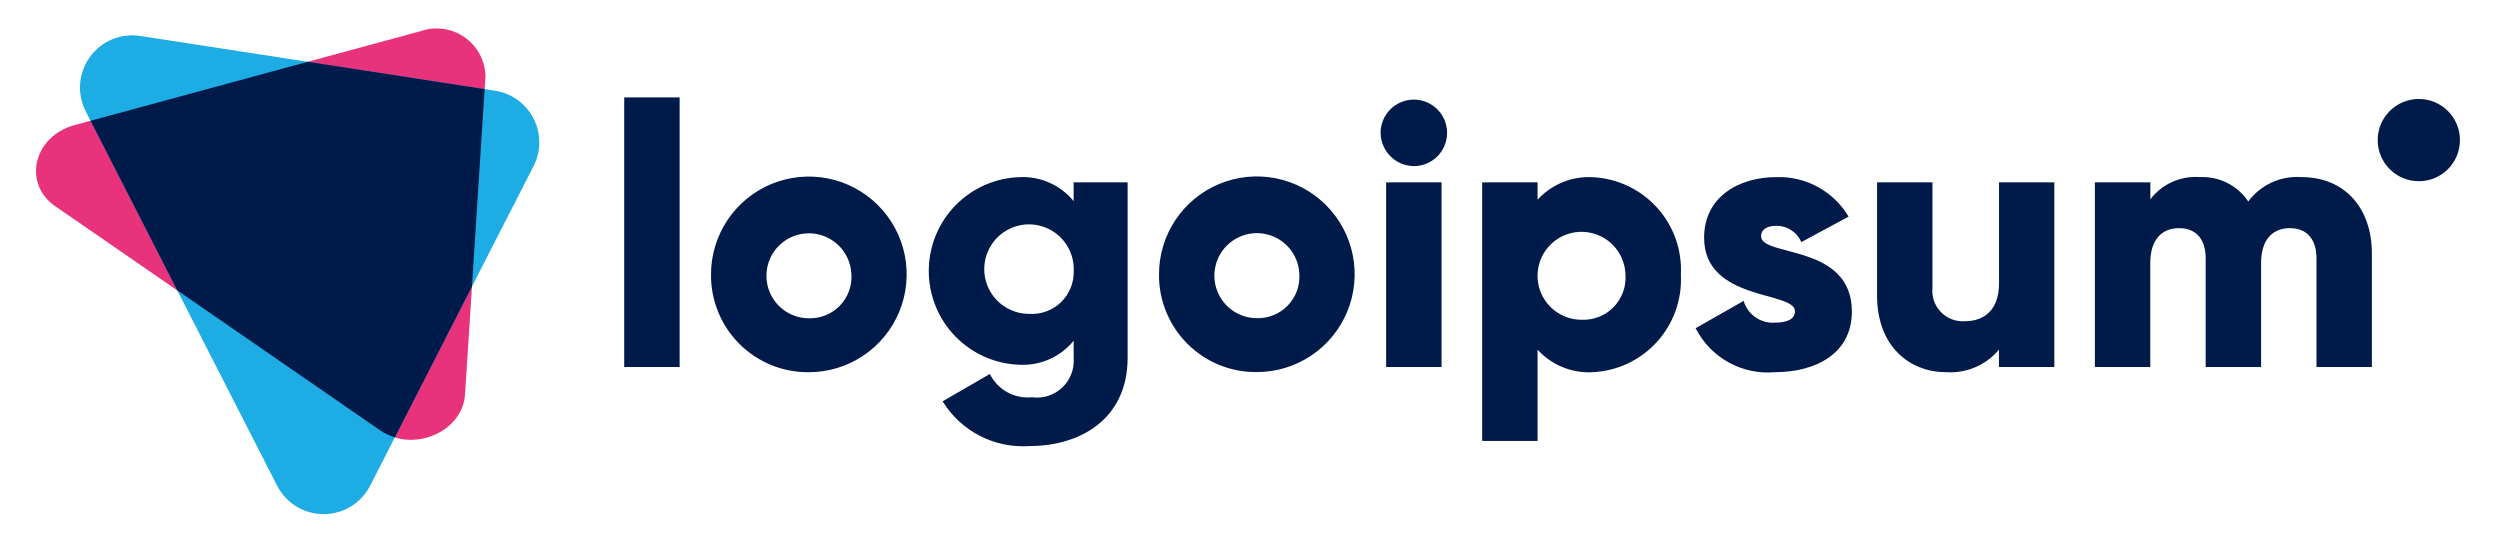
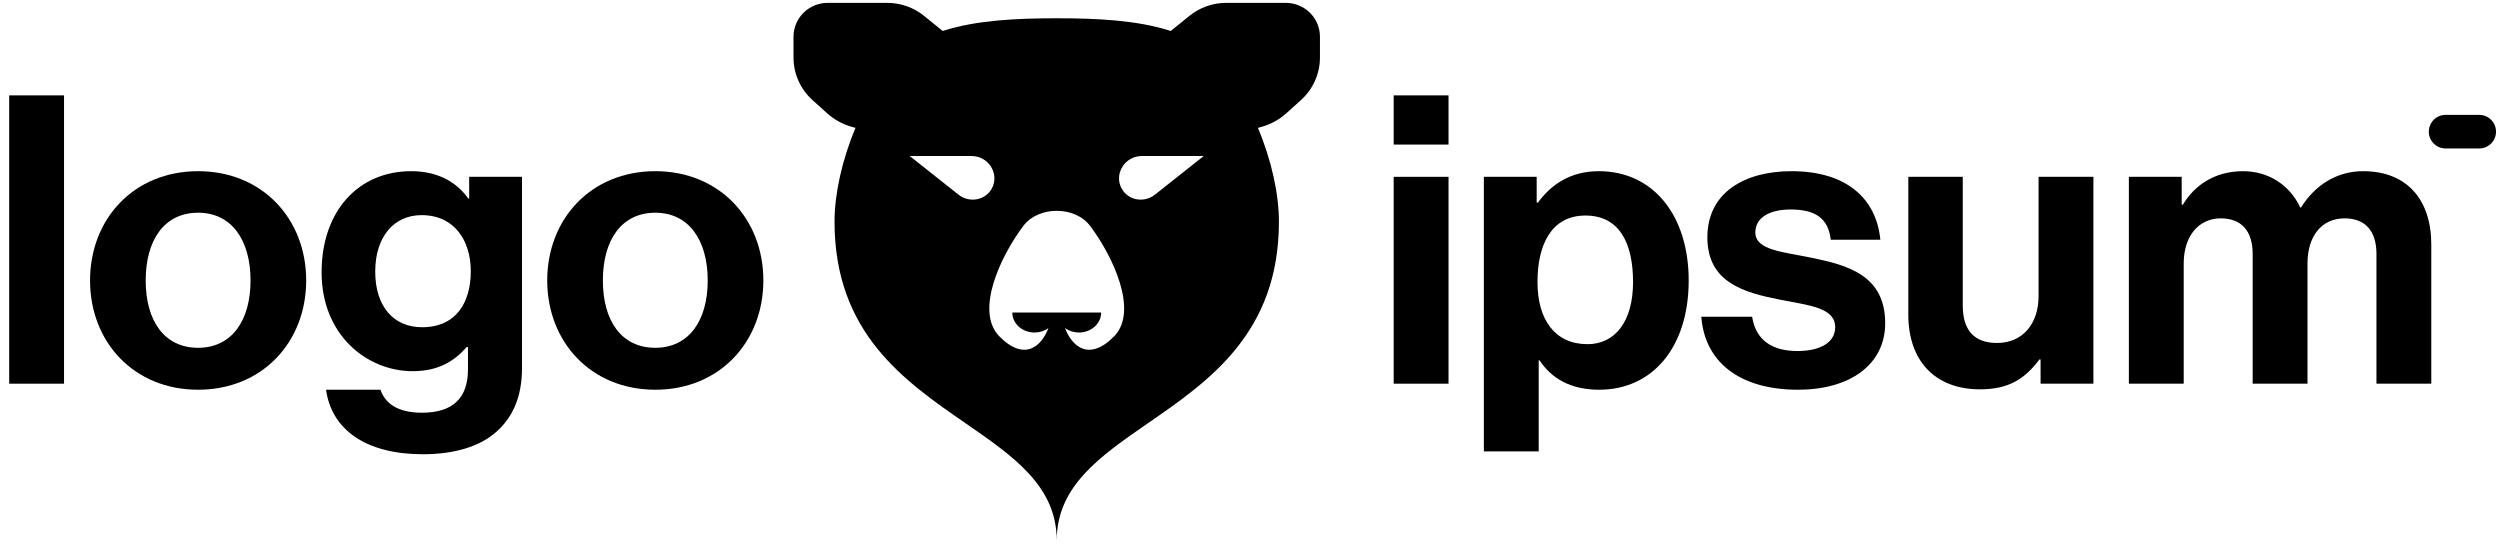
- <svg xmlns="http://www.w3.org/2000/svg" id="logo-12" width="138" height="30" viewBox="0 0 138 30" fill="none">
-   <path d="M20.99 23.759L3.05 11.384C1.232 10.13 1.85 7.519 4.117 6.905L23.184 1.73C23.588 1.584 24.021 1.537 24.447 1.592C24.872 1.647 25.279 1.803 25.633 2.047C25.986 2.29 26.276 2.615 26.48 2.993C26.683 3.371 26.792 3.793 26.8 4.222L25.67 21.771C25.536 23.854 22.808 25.013 20.99 23.759Z" class="ccompli2" fill="#E9327C" />
-   <path d="M15.3 26.814L4.731 6.145C4.489 5.672 4.383 5.142 4.424 4.612C4.464 4.083 4.651 3.575 4.962 3.145C5.273 2.714 5.696 2.378 6.186 2.173C6.676 1.969 7.213 1.903 7.738 1.984L27.325 5.007C27.776 5.077 28.204 5.252 28.574 5.52C28.944 5.787 29.245 6.138 29.452 6.544C29.66 6.951 29.768 7.4 29.768 7.857C29.768 8.313 29.66 8.763 29.452 9.169L20.429 26.815C20.187 27.287 19.819 27.682 19.367 27.958C18.914 28.234 18.394 28.38 17.864 28.38C17.334 28.38 16.814 28.234 16.362 27.958C15.909 27.681 15.542 27.286 15.3 26.814V26.814Z" class="ccompli1" fill="#1DACE3" />
-   <path d="M26.752 4.918L16.988 3.411L5 6.666L9.785 16.027L20.99 23.759C21.237 23.928 21.509 24.057 21.796 24.142L26.052 15.819L26.752 4.918Z" class="ccustom" fill="#001A49" />
-   <path d="M76.209 7.334C76.209 6.971 76.317 6.616 76.518 6.315C76.72 6.013 77.007 5.778 77.342 5.639C77.677 5.5 78.046 5.463 78.402 5.534C78.758 5.605 79.085 5.78 79.341 6.036C79.598 6.293 79.773 6.62 79.844 6.976C79.915 7.332 79.878 7.701 79.739 8.036C79.6 8.372 79.365 8.658 79.064 8.86C78.762 9.061 78.407 9.169 78.044 9.169C77.559 9.164 77.095 8.969 76.752 8.626C76.409 8.283 76.214 7.819 76.209 7.334V7.334ZM76.515 10.066H79.574V20.26H76.515V10.066Z" class="ccustom" fill="#001A49" />
-   <path d="M92.784 15.163C92.82 15.837 92.721 16.511 92.496 17.147C92.269 17.782 91.92 18.367 91.467 18.868C91.015 19.368 90.467 19.774 89.857 20.062C89.247 20.35 88.586 20.514 87.912 20.546C87.345 20.577 86.778 20.481 86.253 20.266C85.727 20.051 85.256 19.722 84.874 19.302V24.338H81.816V10.066H84.874V11.024C85.257 10.604 85.728 10.275 86.253 10.06C86.778 9.845 87.345 9.75 87.912 9.781C88.586 9.812 89.247 9.977 89.857 10.265C90.467 10.553 91.014 10.959 91.467 11.459C91.92 11.959 92.269 12.544 92.496 13.179C92.721 13.815 92.82 14.489 92.784 15.163ZM89.726 15.163C89.714 14.686 89.561 14.223 89.287 13.832C89.014 13.441 88.63 13.139 88.186 12.965C87.742 12.79 87.255 12.751 86.789 12.851C86.322 12.952 85.895 13.188 85.562 13.53C85.229 13.871 85.004 14.304 84.915 14.773C84.826 15.242 84.878 15.727 85.063 16.167C85.249 16.607 85.56 16.982 85.958 17.246C86.356 17.51 86.823 17.651 87.3 17.651C87.628 17.666 87.955 17.611 88.26 17.49C88.565 17.37 88.842 17.186 89.071 16.951C89.3 16.716 89.477 16.435 89.59 16.127C89.703 15.819 89.749 15.49 89.726 15.163V15.163Z" class="ccustom" fill="#001A49" />
-   <path d="M102.223 17.2C102.223 19.545 100.184 20.544 97.982 20.544C97.093 20.625 96.199 20.436 95.418 20.003C94.636 19.571 94.003 18.914 93.599 18.117L96.249 16.609C96.357 16.977 96.588 17.297 96.903 17.516C97.219 17.734 97.6 17.838 97.982 17.809C98.716 17.809 99.082 17.584 99.082 17.177C99.082 16.055 94.067 16.647 94.067 13.119C94.067 10.897 95.942 9.776 98.067 9.776C98.864 9.751 99.653 9.94 100.352 10.324C101.052 10.707 101.635 11.271 102.042 11.957L99.433 13.364C99.319 13.096 99.129 12.868 98.886 12.708C98.643 12.548 98.358 12.463 98.067 12.464C97.537 12.464 97.211 12.664 97.211 13.035C97.208 14.205 102.223 13.43 102.223 17.2Z" class="ccustom" fill="#001A49" />
-   <path d="M113.4 10.066V20.26H110.342V19.3C109.989 19.723 109.54 20.056 109.033 20.272C108.527 20.489 107.976 20.582 107.426 20.544C105.367 20.544 103.614 19.076 103.614 16.323V10.066H106.672V15.877C106.646 16.12 106.674 16.366 106.753 16.597C106.832 16.828 106.96 17.039 107.129 17.216C107.298 17.393 107.503 17.53 107.73 17.619C107.958 17.709 108.202 17.747 108.446 17.732C109.567 17.732 110.346 17.08 110.346 15.632V10.066H113.4Z" class="ccustom" fill="#001A49" />
-   <path d="M130.928 14V20.26H127.87V14.266C127.87 13.247 127.38 12.594 126.402 12.594C125.382 12.594 124.812 13.308 124.812 14.511V20.26H121.753V14.266C121.753 13.247 121.264 12.594 120.285 12.594C119.266 12.594 118.695 13.308 118.695 14.511V20.26H115.637V10.066H118.7V11C119.017 10.584 119.433 10.254 119.91 10.041C120.387 9.827 120.911 9.736 121.432 9.777C121.955 9.751 122.477 9.862 122.945 10.098C123.413 10.333 123.812 10.686 124.103 11.122C124.442 10.666 124.891 10.303 125.408 10.068C125.925 9.833 126.494 9.733 127.06 9.777C129.4 9.781 130.928 11.452 130.928 14Z" class="ccustom" fill="#001A49" />
-   <path d="M133.519 10.003C134.773 10.003 135.789 8.987 135.789 7.733C135.789 6.479 134.773 5.463 133.519 5.463C132.265 5.463 131.249 6.479 131.249 7.733C131.249 8.987 132.265 10.003 133.519 10.003Z" class="ccustom" fill="#001A49" />
-   <path d="M34.457 5.377H37.516V20.26H34.457V5.377ZM39.248 15.163C39.245 14.094 39.559 13.049 40.15 12.158C40.741 11.268 41.583 10.573 42.57 10.162C43.556 9.751 44.642 9.641 45.691 9.848C46.74 10.054 47.703 10.567 48.46 11.322C49.217 12.076 49.733 13.038 49.943 14.086C50.153 15.134 50.047 16.221 49.639 17.209C49.23 18.196 48.538 19.041 47.65 19.635C46.761 20.229 45.717 20.546 44.648 20.546C43.938 20.553 43.234 20.42 42.577 20.152C41.919 19.884 41.322 19.488 40.819 18.987C40.316 18.486 39.918 17.89 39.648 17.233C39.379 16.577 39.243 15.873 39.248 15.163V15.163ZM46.996 15.163C46.984 14.702 46.836 14.255 46.572 13.877C46.307 13.5 45.936 13.209 45.507 13.04C45.078 12.872 44.608 12.834 44.157 12.932C43.706 13.029 43.294 13.257 42.972 13.587C42.651 13.918 42.433 14.335 42.348 14.788C42.262 15.242 42.312 15.71 42.491 16.135C42.67 16.56 42.971 16.922 43.355 17.178C43.739 17.433 44.19 17.569 44.651 17.569C44.967 17.578 45.281 17.521 45.574 17.403C45.867 17.285 46.132 17.107 46.353 16.881C46.573 16.654 46.745 16.385 46.856 16.09C46.968 15.794 47.017 15.478 47 15.163H46.996ZM62.245 10.063V19.748C62.245 23.173 59.574 24.62 56.863 24.62C55.909 24.692 54.953 24.5 54.101 24.065C53.248 23.63 52.532 22.968 52.031 22.153L54.64 20.644C54.851 21.069 55.186 21.42 55.602 21.65C56.017 21.88 56.493 21.977 56.965 21.929C57.267 21.97 57.573 21.943 57.863 21.85C58.153 21.756 58.417 21.599 58.638 21.39C58.859 21.181 59.03 20.925 59.138 20.64C59.247 20.356 59.29 20.051 59.265 19.748V18.81C58.907 19.248 58.451 19.596 57.934 19.826C57.417 20.056 56.853 20.162 56.288 20.135C54.943 20.093 53.666 19.529 52.729 18.563C51.792 17.596 51.268 16.303 51.268 14.957C51.268 13.61 51.792 12.317 52.729 11.35C53.666 10.384 54.943 9.82 56.288 9.778C56.853 9.751 57.417 9.857 57.934 10.087C58.451 10.317 58.907 10.665 59.265 11.103V10.063H62.245ZM59.269 14.956C59.289 14.464 59.162 13.976 58.903 13.557C58.644 13.138 58.265 12.806 57.816 12.603C57.367 12.401 56.867 12.337 56.382 12.421C55.896 12.505 55.447 12.732 55.091 13.073C54.735 13.414 54.49 13.854 54.386 14.335C54.283 14.817 54.325 15.319 54.509 15.776C54.693 16.233 55.009 16.625 55.418 16.901C55.826 17.177 56.307 17.325 56.8 17.325C57.121 17.348 57.444 17.303 57.747 17.193C58.05 17.084 58.326 16.912 58.559 16.689C58.791 16.466 58.975 16.197 59.097 15.899C59.219 15.601 59.278 15.281 59.269 14.959V14.956ZM63.977 15.156C63.974 14.087 64.287 13.041 64.879 12.151C65.47 11.261 66.312 10.566 67.299 10.155C68.285 9.744 69.371 9.634 70.42 9.841C71.469 10.047 72.432 10.56 73.189 11.315C73.946 12.069 74.462 13.031 74.672 14.079C74.882 15.127 74.776 16.214 74.368 17.201C73.959 18.189 73.267 19.034 72.379 19.628C71.49 20.222 70.446 20.539 69.377 20.539C68.668 20.547 67.964 20.413 67.307 20.146C66.65 19.878 66.053 19.483 65.55 18.983C65.048 18.482 64.65 17.887 64.38 17.231C64.109 16.575 63.973 15.872 63.977 15.163V15.156ZM71.725 15.156C71.713 14.695 71.566 14.247 71.301 13.869C71.036 13.491 70.665 13.2 70.236 13.032C69.806 12.863 69.336 12.825 68.885 12.923C68.434 13.02 68.022 13.248 67.7 13.579C67.378 13.909 67.16 14.327 67.075 14.78C66.989 15.234 67.039 15.703 67.218 16.128C67.398 16.553 67.698 16.916 68.083 17.171C68.467 17.426 68.919 17.562 69.38 17.562C69.695 17.57 70.008 17.514 70.3 17.395C70.592 17.277 70.856 17.1 71.076 16.874C71.296 16.649 71.468 16.381 71.579 16.086C71.691 15.792 71.741 15.477 71.725 15.163V15.156Z" class="ccustom" fill="#001A49" />
+ <svg xmlns="http://www.w3.org/2000/svg" id="logo-75" width="186" height="41" viewBox="0 0 186 41" fill="none">
+   <path class="ccustom" fill-rule="evenodd" clip-rule="evenodd" d="M59.037 2.729C59.037 1.339 60.176 0.213 61.581 0.213H66.011C67.011 0.213 67.98 0.556 68.753 1.183L70.1 2.276L70.134 2.306C70.165 2.296 70.196 2.286 70.228 2.276C72.659 1.506 75.609 1.359 78.621 1.359C81.632 1.359 84.582 1.506 87.013 2.276C87.045 2.286 87.076 2.296 87.107 2.306L87.141 2.276L88.488 1.183C89.261 0.556 90.23 0.213 91.23 0.213H95.66C97.065 0.213 98.204 1.339 98.204 2.729V4.284C98.204 5.487 97.691 6.635 96.792 7.445L95.705 8.425C95.174 8.904 94.537 9.252 93.845 9.442L93.588 9.512C94.595 11.89 95.152 14.432 95.152 16.488C95.152 24.759 89.978 28.332 85.419 31.479C81.829 33.958 78.621 36.173 78.621 40.213C78.621 36.173 75.412 33.958 71.822 31.479C67.263 28.332 62.089 24.759 62.089 16.488C62.089 14.432 62.646 11.89 63.653 9.512L63.396 9.442C62.704 9.252 62.067 8.904 61.536 8.425L60.449 7.445C59.55 6.635 59.037 5.487 59.037 4.284V2.729ZM81.927 23.25C81.927 23.645 81.753 24.024 81.443 24.304C81.133 24.583 80.712 24.74 80.274 24.74C79.895 24.74 79.53 24.623 79.238 24.411C79.735 25.728 81.008 26.976 82.944 24.969C84.653 23.105 82.868 19.172 81.129 16.838C80.549 16.06 79.597 15.686 78.621 15.686C77.644 15.686 76.692 16.06 76.112 16.838C74.373 19.172 72.588 23.105 74.297 24.969C76.233 26.976 77.506 25.728 78.003 24.411C77.711 24.623 77.346 24.74 76.967 24.74C76.529 24.74 76.108 24.583 75.798 24.304C75.488 24.024 75.314 23.645 75.314 23.25H81.927ZM72.29 11.608H67.684L71.314 14.483C72.113 15.115 73.28 14.913 73.774 14.057C74.398 12.975 73.569 11.608 72.29 11.608ZM84.951 11.608H89.557L85.927 14.483C85.128 15.115 83.961 14.913 83.467 14.057C82.843 12.975 83.672 11.608 84.951 11.608Z" fill="#000000" stop-color="#000000" />
+   <path class="ccustom" d="M103.69 28.546H107.77V13.156H103.69V28.546ZM103.69 10.756H107.77V7.096H103.69V10.756Z" fill="#000000" stop-color="#000000" />
+   <path class="ccustom" d="M110.399 33.586H114.479V26.806H114.539C115.409 28.126 116.819 28.996 118.979 28.996C122.939 28.996 125.639 25.846 125.639 20.866C125.639 16.066 123.029 12.736 118.949 12.736C116.849 12.736 115.409 13.726 114.419 15.076H114.329V13.156H110.399V33.586ZM118.109 25.606C115.679 25.606 114.389 23.776 114.389 20.986C114.389 18.226 115.409 16.036 117.959 16.036C120.479 16.036 121.499 18.076 121.499 20.986C121.499 23.896 120.179 25.606 118.109 25.606Z" fill="#000000" stop-color="#000000" />
+   <path class="ccustom" d="M133.778 28.996C137.618 28.996 140.258 27.136 140.258 24.046C140.258 20.446 137.408 19.726 134.828 19.186C132.638 18.736 130.598 18.616 130.598 17.296C130.598 16.186 131.648 15.586 133.238 15.586C134.978 15.586 136.028 16.186 136.208 17.836H139.898C139.598 14.746 137.348 12.736 133.298 12.736C129.788 12.736 127.028 14.326 127.028 17.656C127.028 21.016 129.728 21.766 132.488 22.306C134.588 22.726 136.538 22.876 136.538 24.346C136.538 25.426 135.518 26.116 133.718 26.116C131.888 26.116 130.628 25.336 130.358 23.566H126.578C126.818 26.836 129.308 28.996 133.778 28.996Z" fill="#000000" stop-color="#000000" />
+   <path class="ccustom" d="M155.749 28.546V13.156H151.669V22.036C151.669 24.076 150.499 25.516 148.579 25.516C146.839 25.516 146.029 24.526 146.029 22.726V13.156H141.979V23.416C141.979 26.776 143.899 28.966 147.319 28.966C149.479 28.966 150.679 28.156 151.729 26.746H151.819V28.546H155.749Z" fill="#000000" stop-color="#000000" />
+   <path class="ccustom" d="M158.388 28.546H162.468V19.606C162.468 17.566 163.578 16.246 165.228 16.246C166.728 16.246 167.598 17.146 167.598 18.886V28.546H171.678V19.606C171.678 17.566 172.728 16.246 174.438 16.246C175.938 16.246 176.808 17.146 176.808 18.886V28.546H180.888V18.196C180.888 14.836 179.058 12.736 175.818 12.736C173.868 12.736 172.248 13.756 171.198 15.436H171.138C170.388 13.816 168.828 12.736 166.878 12.736C164.748 12.736 163.248 13.816 162.408 15.226H162.318V13.156H158.388V28.546Z" fill="#000000" stop-color="#000000" />
+   <path class="ccustom" d="M0.684 28.546H4.764V7.096H0.684V28.546Z" fill="#000000" stop-color="#000000" />
+   <path class="ccustom" d="M14.74 28.996C19.51 28.996 22.78 25.456 22.78 20.866C22.78 16.276 19.51 12.736 14.74 12.736C9.97 12.736 6.7 16.276 6.7 20.866C6.7 25.456 9.97 28.996 14.74 28.996ZM14.74 25.876C12.22 25.876 10.84 23.866 10.84 20.866C10.84 17.866 12.22 15.826 14.74 15.826C17.23 15.826 18.64 17.866 18.64 20.866C18.64 23.866 17.23 25.876 14.74 25.876Z" fill="#000000" stop-color="#000000" />
+   <path class="ccustom" d="M31.457 33.796C33.737 33.796 35.717 33.256 37.007 32.056C38.147 31.006 38.837 29.536 38.837 27.376V13.156H34.907V14.776H34.847C33.917 13.486 32.507 12.736 30.587 12.736C26.687 12.736 23.927 15.676 23.927 20.266C23.927 24.916 27.287 27.616 30.707 27.616C32.657 27.616 33.827 26.836 34.727 25.816H34.817V27.496C34.817 29.596 33.707 30.706 31.397 30.706C29.507 30.706 28.637 29.956 28.307 28.996H24.257C24.677 31.996 27.257 33.796 31.457 33.796ZM31.397 24.346C29.297 24.346 27.917 22.816 27.917 20.206C27.917 17.626 29.297 16.006 31.367 16.006C33.827 16.006 35.027 17.926 35.027 20.176C35.027 22.456 33.977 24.346 31.397 24.346Z" fill="#000000" stop-color="#000000" />
+   <path class="ccustom" d="M48.754 28.996C53.524 28.996 56.794 25.456 56.794 20.866C56.794 16.276 53.524 12.736 48.754 12.736C43.984 12.736 40.714 16.276 40.714 20.866C40.714 25.456 43.984 28.996 48.754 28.996ZM48.754 25.876C46.234 25.876 44.854 23.866 44.854 20.866C44.854 17.866 46.234 15.826 48.754 15.826C51.244 15.826 52.654 17.866 52.654 20.866C52.654 23.866 51.244 25.876 48.754 25.876Z" fill="#000000" stop-color="#000000" />
+   <path class="ccustom" d="M180.704 9.796C180.704 9.106 181.263 8.546 181.954 8.546H184.454C185.144 8.546 185.704 9.106 185.704 9.796C185.704 10.487 185.144 11.046 184.454 11.046H181.954C181.263 11.046 180.704 10.487 180.704 9.796Z" fill="#000000" stop-color="#000000" />
</svg>
